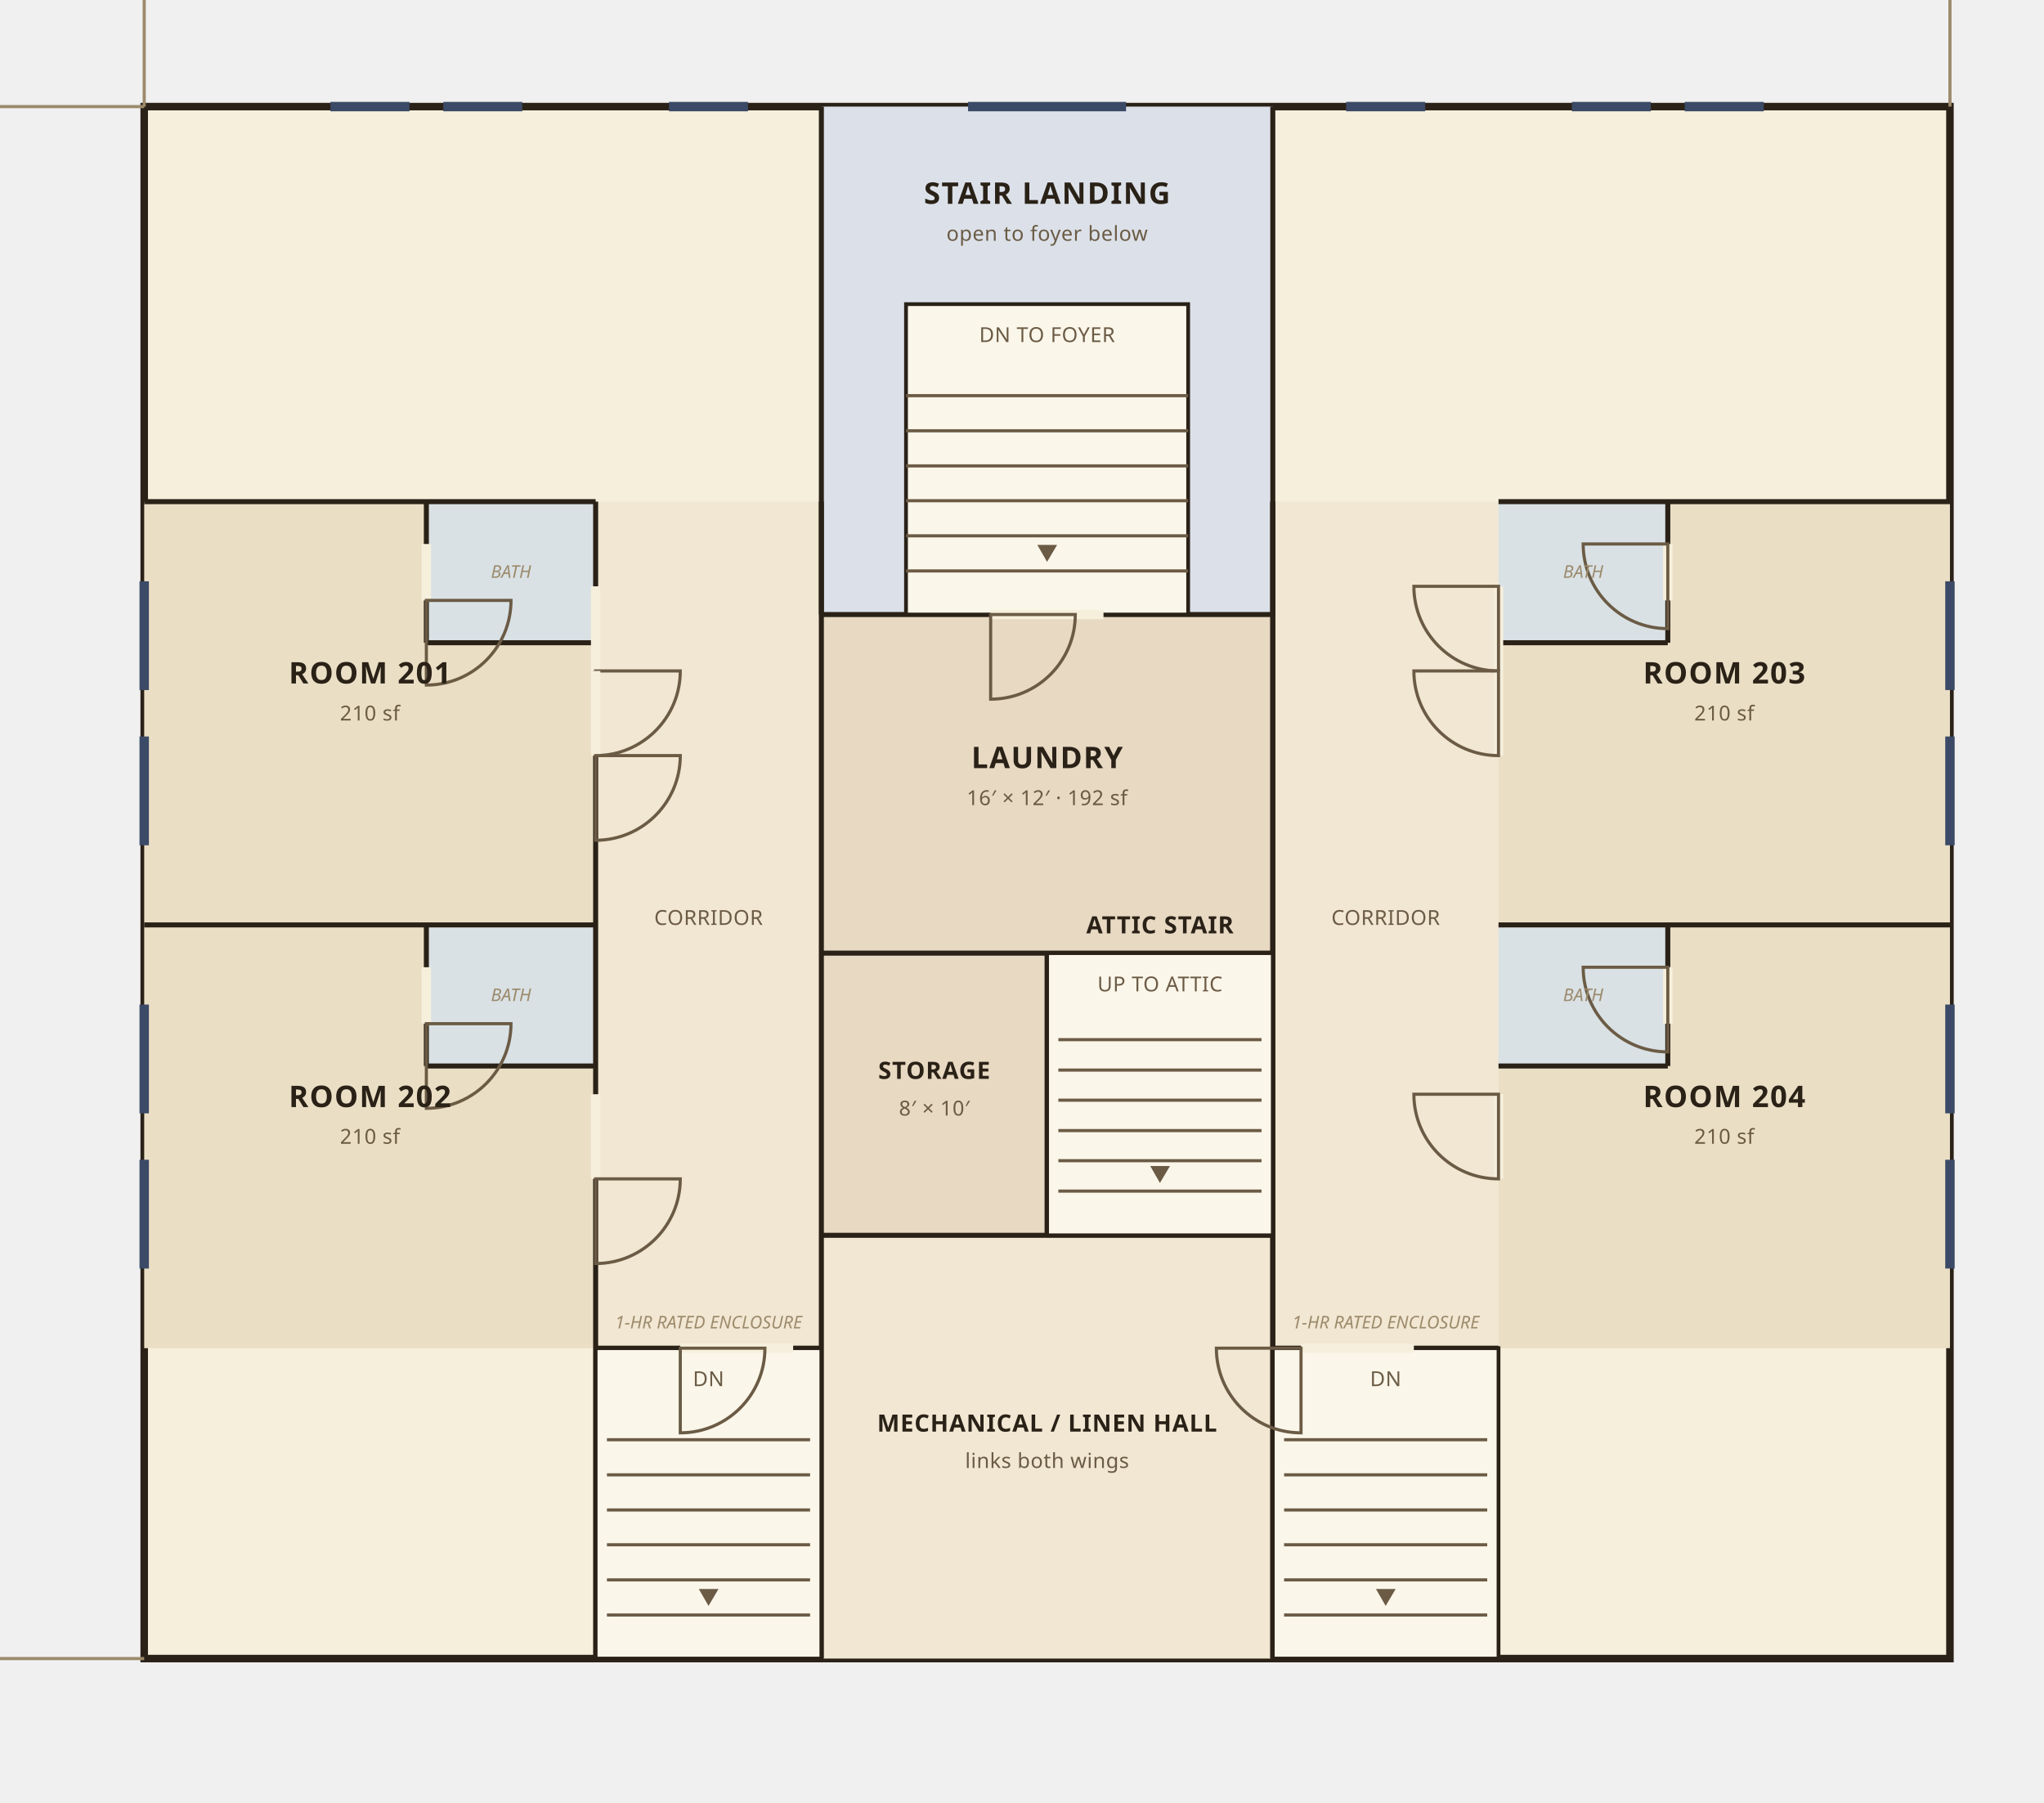
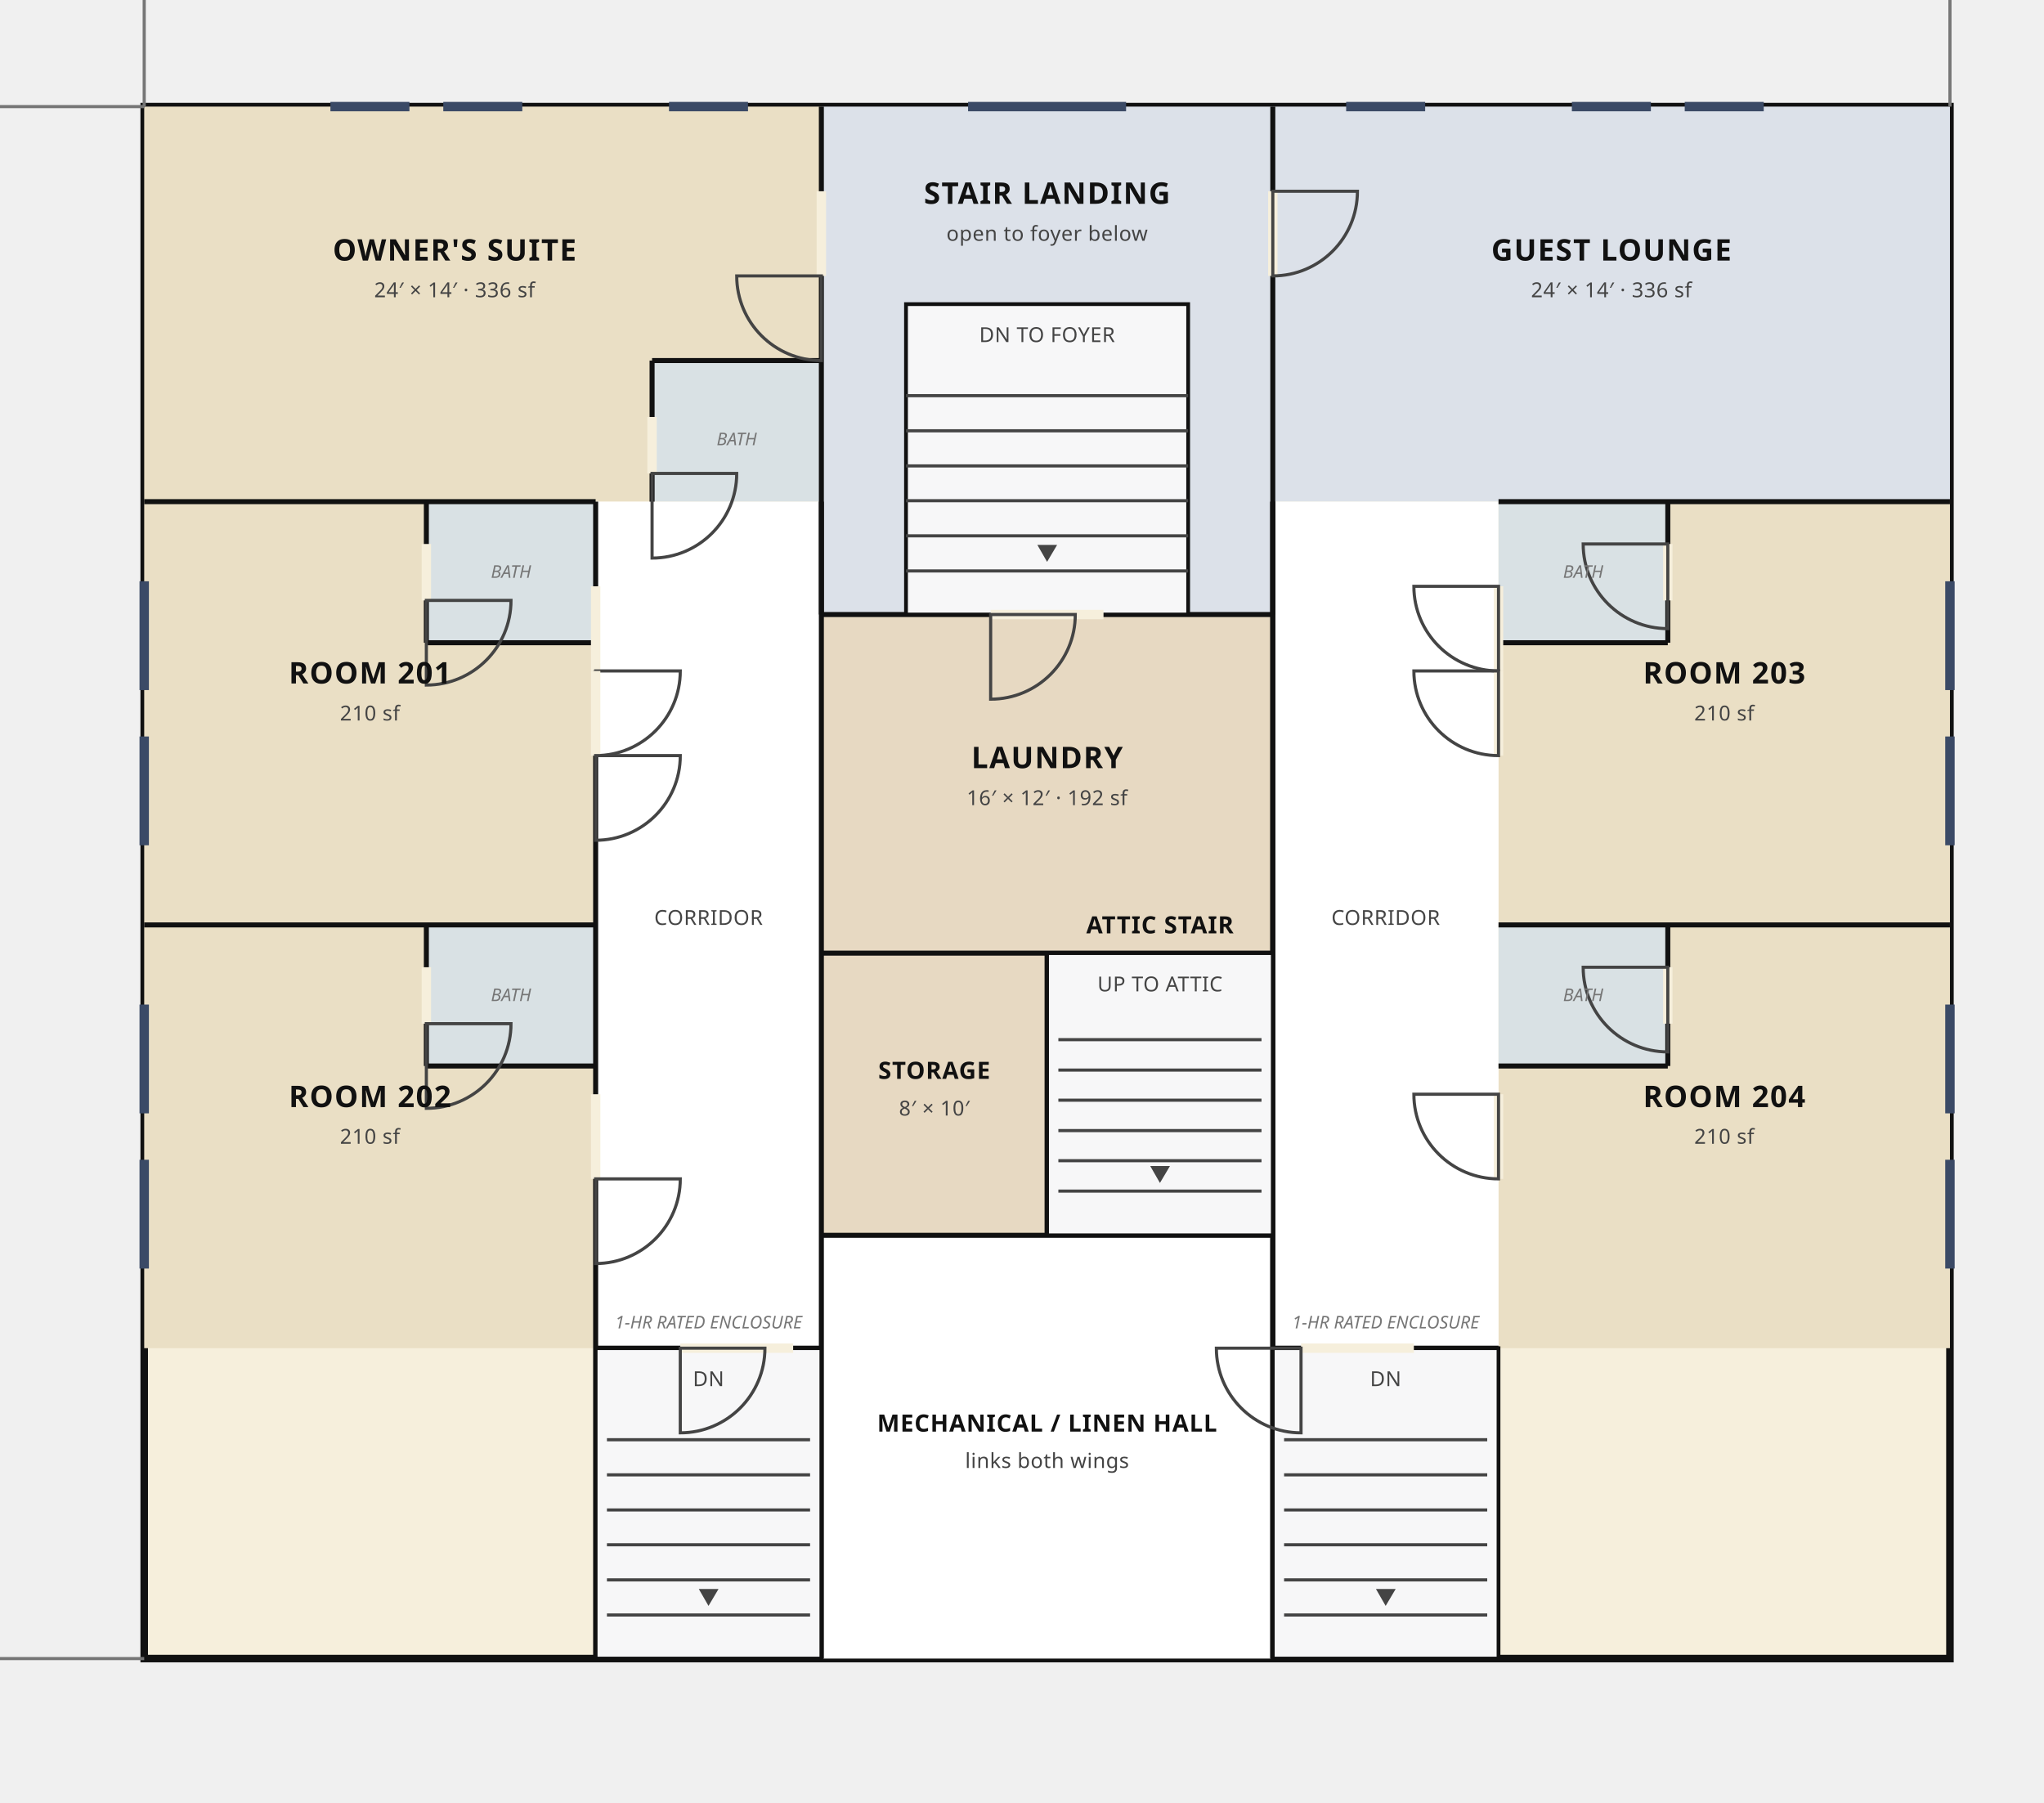
<svg xmlns="http://www.w3.org/2000/svg" viewBox="0 0 652 575" class="planart" role="img" aria-label="Second floor plan of the eight-room bed and breakfast">
-   <style>svg.planart,svg.elevart{ background:#F1E7D2; }
- .wall{ fill:#F6EFDC; stroke:#2A2117; stroke-width:2.4; }
+   <style>svg.planart,svg.elevart{ background:#FFFFFF; }
+ .wall{ fill:#F6EFDC; stroke:#111111; stroke-width:2.4; }
.room-public{ fill:#DCE1E9; }
.room-service{ fill:#E7D9C2; }
.room-guest{ fill:#EADFC5; }
- .room-circ{ fill:#F1E7D2; }
+ .room-circ{ fill:#FFFFFF; }
.room-bath{ fill:#D9E1E4; }
.room-attic{ fill:#EFE6D2; }
.room-nook{ fill:#E3D8B9; }
- .wallline{ stroke:#2A2117; stroke-width:1.6; }
- .kneewall{ fill:none; stroke:#6B5B45; stroke-width:1.2; stroke-dasharray:5 4; }
+ .wallline{ stroke:#111111; stroke-width:1.6; }
+ .kneewall{ fill:none; stroke:#444444; stroke-width:1.2; stroke-dasharray:5 4; }
.doorcut{ stroke:#F6EFDC; stroke-width:3; }
- .doorarc{ fill:none; stroke:#6B5B45; stroke-width:1; }
- .archcut{ stroke:#DCE3D3; stroke-width:3; stroke-dasharray:1 3; }
+ .doorarc{ fill:none; stroke:#444444; stroke-width:1; }
+ .archcut{ stroke:#DCE1E9; stroke-width:3; stroke-dasharray:1 3; }
.window{ stroke:#3B4A66; stroke-width:3; }
- .stairbox{ fill:#FBF6EA; stroke:#2A2117; stroke-width:1.2; }
- .stairstep{ stroke:#6B5B45; stroke-width:1; }
- .stairarrow{ fill:#6B5B45; }
- .compass{ fill:none; stroke:#6B5B45; stroke-width:1; }
+ .stairbox{ fill:#F7F7F8; stroke:#111111; stroke-width:1.2; }
+ .stairstep{ stroke:#444444; stroke-width:1; }
+ .stairarrow{ fill:#444444; }
+ .compass{ fill:none; stroke:#444444; stroke-width:1; }
.compass-needle{ fill:#A8743A; }
- .scalebar{ stroke:#2A2117; stroke-width:1.2; }
- .dimline{ stroke:#9C8A6C; stroke-width:1; }
- .dimtick{ stroke:#9C8A6C; stroke-width:1; }
- .lbl,.lbl-room,.lbl-room-sm,.lbl-dim,.lbl-dim-sm,.lbl-tiny{ font-family:'Josefin Sans',Futura,sans-serif; fill:#2A2117; }
+ .scalebar{ stroke:#111111; stroke-width:1.2; }
+ .dimline{ stroke:#767676; stroke-width:1; }
+ .dimtick{ stroke:#767676; stroke-width:1; }
+ .lbl,.lbl-room,.lbl-room-sm,.lbl-dim,.lbl-dim-sm,.lbl-tiny{ font-family:'Josefin Sans',Futura,sans-serif; fill:#111111; }
.lbl-room{ font-size:9.5px; letter-spacing:.04em; font-weight:600; }
.lbl-room-sm{ font-size:7.6px; letter-spacing:.03em; font-weight:600; }
- .lbl-dim{ font-size:8px; fill:#6B5B45; letter-spacing:.03em; }
- .lbl-dim-sm{ font-size:6.6px; fill:#6B5B45; letter-spacing:.02em; }
- .lbl-tiny{ font-size:5.6px; fill:#9C8A6C; font-style:italic; }
- .ground-line{ fill:#6B5B45; }
- .roof-main{ fill:#7C7161; stroke:#2A2117; stroke-width:2; }
- .roof-upper{ fill:#8B806E; stroke:#2A2117; stroke-width:2; }
- .roof-dormer{ fill:#8B806E; stroke:#2A2117; stroke-width:2; }
- .roof-course{ stroke:#2A2117; stroke-width:.7; opacity:.35; }
- .ridge-line{ stroke:#2A2117; stroke-width:1.4; }
- .chimney{ fill:#D8CBAE; stroke:#2A2117; stroke-width:1.6; }
- .chimney-cap{ fill:#6B5B45; stroke:#2A2117; stroke-width:1; }
- .dormer-wall{ fill:#F6EFDC; stroke:#2A2117; stroke-width:2; }
- .cornice{ fill:#6B5B45; stroke:#2A2117; stroke-width:1.4; }
- .cordon{ fill:#A8743A; stroke:#2A2117; stroke-width:1.2; opacity:.85; }
- .wall-upper{ fill:#F6EFDC; stroke:#2A2117; stroke-width:2.2; }
- .win-frame{ fill:#D9E0E9; stroke:#2A2117; stroke-width:2; }
- .win-bar{ stroke:#2A2117; stroke-width:1.3; }
- .win-bar-thin{ stroke:#2A2117; stroke-width:.9; }
- .rail{ stroke:#2A2117; stroke-width:1.6; fill:none; }
- .rail-thin{ stroke:#6B5B45; stroke-width:1; }
- .pilaster{ fill:#F6EFDC; stroke:#2A2117; stroke-width:1.4; }
- .pilaster-cap{ fill:#F6EFDC; stroke:#2A2117; stroke-width:1.2; }
- .sconce-arm{ stroke:#6B5B45; stroke-width:2; }
- .sconce-lamp{ fill:#A8743A; stroke:#2A2117; stroke-width:1; }
- .stone-line{ stroke:#6B5B45; stroke-width:1; opacity:.55; }
- .stone-line-faint{ stroke:#6B5B45; stroke-width:.6; opacity:.3; }
- .door{ fill:#6B5B45; stroke:#2A2117; stroke-width:2; opacity:.85; }
- .door-bar{ stroke:#F1E7D2; stroke-width:1.4; }
- .door-bar-thin{ stroke:#F1E7D2; stroke-width:1; opacity:.7; }
- .cap{ font-family:'Josefin Sans',Futura,sans-serif; font-size:13px; fill:#6B5B45; letter-spacing:.08em; }
+ .lbl-dim{ font-size:8px; fill:#444444; letter-spacing:.03em; }
+ .lbl-dim-sm{ font-size:6.6px; fill:#444444; letter-spacing:.02em; }
+ .lbl-tiny{ font-size:5.6px; fill:#767676; font-style:italic; }
+ .ground-line{ fill:#444444; }
+ .roof-main{ fill:#7C7161; stroke:#111111; stroke-width:2; }
+ .roof-upper{ fill:#8B806E; stroke:#111111; stroke-width:2; }
+ .roof-dormer{ fill:#8B806E; stroke:#111111; stroke-width:2; }
+ .roof-course{ stroke:#111111; stroke-width:.7; opacity:.35; }
+ .ridge-line{ stroke:#111111; stroke-width:1.4; }
+ .chimney{ fill:#D8CBAE; stroke:#111111; stroke-width:1.6; }
+ .chimney-cap{ fill:#6B5B45; stroke:#111111; stroke-width:1; }
+ .dormer-wall{ fill:#F6EFDC; stroke:#111111; stroke-width:2; }
+ .cornice{ fill:#6B5B45; stroke:#111111; stroke-width:1.4; }
+ .cordon{ fill:#A8743A; stroke:#111111; stroke-width:1.2; opacity:.85; }
+ .wall-upper{ fill:#F6EFDC; stroke:#111111; stroke-width:2.2; }
+ .win-frame{ fill:#D9E0E9; stroke:#111111; stroke-width:2; }
+ .win-bar{ stroke:#111111; stroke-width:1.3; }
+ .win-bar-thin{ stroke:#111111; stroke-width:.9; }
+ .rail{ stroke:#111111; stroke-width:1.6; fill:none; }
+ .rail-thin{ stroke:#444444; stroke-width:1; }
+ .pilaster{ fill:#F6EFDC; stroke:#111111; stroke-width:1.4; }
+ .pilaster-cap{ fill:#F6EFDC; stroke:#111111; stroke-width:1.2; }
+ .sconce-arm{ stroke:#444444; stroke-width:2; }
+ .sconce-lamp{ fill:#A8743A; stroke:#111111; stroke-width:1; }
+ .stone-line{ stroke:#444444; stroke-width:1; opacity:.55; }
+ .stone-line-faint{ stroke:#444444; stroke-width:.6; opacity:.3; }
+ .door{ fill:#6B5B45; stroke:#111111; stroke-width:2; opacity:.85; }
+ .door-bar{ stroke:#FFFFFF; stroke-width:1.4; }
+ .door-bar-thin{ stroke:#FFFFFF; stroke-width:1; opacity:.7; }
+ .cap{ font-family:'Josefin Sans',Futura,sans-serif; font-size:13px; fill:#444444; letter-spacing:.08em; }

.rock-a{ fill:#B9AFA0; stroke:#5C544A; stroke-width:.5; opacity:.95; }
.rock-b{ fill:#8E8A82; stroke:#4C4842; stroke-width:.5; opacity:.95; }
.rock-c{ fill:#6E7A80; stroke:#3E464A; stroke-width:.5; opacity:.95; }
- .rock-outline{ fill:none; stroke:#2A2117; stroke-width:2; }
+ .rock-outline{ fill:none; stroke:#111111; stroke-width:2; }

- .planter-box{ fill:#5B4A38; stroke:#2A2117; stroke-width:1.4; }
- .planter-rim{ fill:#6B5842; stroke:#2A2117; stroke-width:1; }
+ .planter-box{ fill:#5B4A38; stroke:#111111; stroke-width:1.4; }
+ .planter-rim{ fill:#6B5842; stroke:#111111; stroke-width:1; }
.planter-leaf{ fill:#5C6B44; stroke:#3C4630; stroke-width:.4; }

.awning-fascia{ fill:#26344A; stroke:#14202F; stroke-width:1.8; }
.awning-top{ fill:#33455F; stroke:#14202F; stroke-width:1.4; }
.awning-underside{ fill:#131C28; opacity:.55; }
.awning-stripe{ stroke:#3E5878; stroke-width:2; opacity:.7; }
.awning-bracket{ stroke:#8B806E; stroke-width:1.8; }
.awning-text{ font-family:'Cormorant Garamond',Georgia,serif; font-weight:600; letter-spacing:.13em; fill:#E4C583; }
.awning-rule{ stroke:#E4C583; stroke-width:1; opacity:.8; }</style>
  <rect x="46.0" y="34.0" width="576.0" height="495.0" class="wall" />
+   <rect x="46.0" y="34.0" width="216.0" height="126.0" class="room-fill room-guest" />
+   <rect x="406.0" y="34.0" width="216.0" height="126.0" class="room-fill room-public" />
+   <rect x="208.0" y="115.0" width="54.0" height="45.0" class="room-fill room-bath" />
  <rect x="262.0" y="34.0" width="144.0" height="162.0" class="room-fill room-public" />
  <rect x="262.0" y="196.0" width="144.0" height="108.0" class="room-fill room-service" />
  <rect x="262.0" y="304.0" width="72.0" height="90.0" class="room-fill room-service" />
  <rect x="334.0" y="304.0" width="72.0" height="90.0" class="room-fill room-service" />
  <rect x="262.0" y="394.0" width="144.0" height="135.0" class="room-fill room-circ" />
  <rect x="46.0" y="160.0" width="144.0" height="135.0" class="room-fill room-guest" />
  <rect x="46.0" y="295.0" width="144.0" height="135.0" class="room-fill room-guest" />
  <rect x="478.0" y="160.0" width="144.0" height="135.0" class="room-fill room-guest" />
  <rect x="478.0" y="295.0" width="144.0" height="135.0" class="room-fill room-guest" />
  <rect x="190.0" y="160.0" width="72.0" height="369.0" class="room-fill room-circ" />
  <rect x="406.0" y="160.0" width="72.0" height="369.0" class="room-fill room-circ" />
  <rect x="136.0" y="160.0" width="54.0" height="45.0" class="room-fill room-bath" />
  <rect x="136.0" y="295.0" width="54.0" height="45.0" class="room-fill room-bath" />
  <rect x="478.0" y="160.0" width="54.0" height="45.0" class="room-fill room-bath" />
  <rect x="478.0" y="295.0" width="54.0" height="45.0" class="room-fill room-bath" />
  <line x1="262.0" y1="34.0" x2="262.0" y2="196.0" class="wallline" />
  <line x1="406.0" y1="34.0" x2="406.0" y2="196.0" class="wallline" />
  <line x1="262.0" y1="196.0" x2="406.0" y2="196.0" class="wallline" />
  <line x1="46.0" y1="160.0" x2="190.0" y2="160.0" class="wallline" />
  <line x1="478.0" y1="160.0" x2="622.0" y2="160.0" class="wallline" />
  <line x1="190.0" y1="160.0" x2="190.0" y2="529.0" class="wallline" />
  <line x1="406.0" y1="160.0" x2="406.0" y2="529.0" class="wallline" />
  <line x1="262.0" y1="160.0" x2="262.0" y2="529.0" class="wallline" />
  <line x1="406.0" y1="160.0" x2="406.0" y2="529.0" class="wallline" />
  <line x1="46.0" y1="295.0" x2="190.0" y2="295.0" class="wallline" />
  <line x1="478.0" y1="295.0" x2="622.0" y2="295.0" class="wallline" />
  <line x1="190.0" y1="430.0" x2="262.0" y2="430.0" class="wallline" />
  <line x1="406.0" y1="430.0" x2="478.0" y2="430.0" class="wallline" />
  <line x1="262.0" y1="304.0" x2="406.0" y2="304.0" class="wallline" />
  <line x1="334.0" y1="304.0" x2="334.0" y2="394.0" class="wallline" />
  <line x1="262.0" y1="394.0" x2="406.0" y2="394.0" class="wallline" />
  <line x1="136.0" y1="160.0" x2="136.0" y2="205.0" class="wallline" />
  <line x1="136.0" y1="205.0" x2="190.0" y2="205.0" class="wallline" />
  <line x1="136.0" y1="295.0" x2="136.0" y2="340.0" class="wallline" />
  <line x1="136.0" y1="340.0" x2="190.0" y2="340.0" class="wallline" />
  <line x1="532.0" y1="160.0" x2="532.0" y2="205.0" class="wallline" />
  <line x1="478.0" y1="205.0" x2="532.0" y2="205.0" class="wallline" />
  <line x1="532.0" y1="295.0" x2="532.0" y2="340.0" class="wallline" />
  <line x1="478.0" y1="340.0" x2="532.0" y2="340.0" class="wallline" />
+   <line x1="208.0" y1="115.0" x2="208.0" y2="160.0" class="wallline" />
+   <line x1="208.0" y1="115.0" x2="262.0" y2="115.0" class="wallline" />
  <rect x="289.0" y="97.0" width="90.0" height="99.0" class="stairbox" />
  <text x="334.0" y="109.1" class="lbl-dim-sm" text-anchor="middle">DN TO FOYER</text>
  <line x1="289.0" y1="126.2" x2="379.0" y2="126.2" class="stairstep" />
  <line x1="289.0" y1="137.4" x2="379.0" y2="137.4" class="stairstep" />
  <line x1="289.0" y1="148.6" x2="379.0" y2="148.6" class="stairstep" />
  <line x1="289.0" y1="159.7" x2="379.0" y2="159.7" class="stairstep" />
  <line x1="289.0" y1="170.9" x2="379.0" y2="170.9" class="stairstep" />
  <line x1="289.0" y1="182.1" x2="379.0" y2="182.1" class="stairstep" />
  <path d="M 334.0 179.2 l -3.1 -5.4 l 6.3 0 Z" class="stairarrow" />
  <rect x="334.0" y="304.0" width="72.0" height="90.0" class="stairbox" />
  <text x="370.0" y="316.2" class="lbl-dim-sm" text-anchor="middle">UP TO ATTIC</text>
  <line x1="337.6" y1="331.6" x2="402.4" y2="331.6" class="stairstep" />
  <line x1="337.6" y1="341.3" x2="402.4" y2="341.3" class="stairstep" />
  <line x1="337.6" y1="350.9" x2="402.4" y2="350.9" class="stairstep" />
  <line x1="337.6" y1="360.6" x2="402.4" y2="360.6" class="stairstep" />
  <line x1="337.6" y1="370.2" x2="402.4" y2="370.2" class="stairstep" />
  <line x1="337.6" y1="379.9" x2="402.4" y2="379.9" class="stairstep" />
  <path d="M 370.0 377.3 l -3.1 -5.4 l 6.3 0 Z" class="stairarrow" />
  <rect x="190.0" y="430.0" width="72.0" height="99.0" class="stairbox" />
  <text x="226.0" y="442.1" class="lbl-dim-sm" text-anchor="middle">DN</text>
  <line x1="193.6" y1="459.2" x2="258.4" y2="459.2" class="stairstep" />
  <line x1="193.6" y1="470.4" x2="258.4" y2="470.4" class="stairstep" />
  <line x1="193.6" y1="481.6" x2="258.4" y2="481.6" class="stairstep" />
  <line x1="193.6" y1="492.7" x2="258.4" y2="492.7" class="stairstep" />
  <line x1="193.6" y1="503.9" x2="258.4" y2="503.9" class="stairstep" />
  <line x1="193.6" y1="515.1" x2="258.4" y2="515.1" class="stairstep" />
  <path d="M 226.0 512.2 l -3.1 -5.4 l 6.3 0 Z" class="stairarrow" />
  <text x="226.0" y="423.7" class="lbl-tiny" text-anchor="middle">1-HR RATED ENCLOSURE</text>
  <rect x="406.0" y="430.0" width="72.0" height="99.0" class="stairbox" />
  <text x="442.0" y="442.1" class="lbl-dim-sm" text-anchor="middle">DN</text>
  <line x1="409.6" y1="459.2" x2="474.4" y2="459.2" class="stairstep" />
  <line x1="409.6" y1="470.4" x2="474.4" y2="470.4" class="stairstep" />
  <line x1="409.6" y1="481.6" x2="474.4" y2="481.6" class="stairstep" />
  <line x1="409.6" y1="492.7" x2="474.4" y2="492.7" class="stairstep" />
  <line x1="409.6" y1="503.9" x2="474.4" y2="503.9" class="stairstep" />
  <line x1="409.6" y1="515.1" x2="474.4" y2="515.1" class="stairstep" />
  <path d="M 442.0 512.2 l -3.1 -5.4 l 6.3 0 Z" class="stairarrow" />
  <text x="442.0" y="423.7" class="lbl-tiny" text-anchor="middle">1-HR RATED ENCLOSURE</text>
  <line x1="316.0" y1="196.0" x2="352.0" y2="196.0" class="doorcut" />
  <path d="M 316.0 196.0 L 343.0 196.0 A 27.0 27.0 0 0 1 316.0 223.0 Z" class="doorarc" />
  <line x1="190.0" y1="187.0" x2="190.0" y2="214.0" class="doorcut" />
  <path d="M 190.0 214.0 L 217.0 214.0 A 27.0 27.0 0 0 1 190.0 241.0 Z" class="doorarc" />
  <line x1="478.0" y1="187.0" x2="478.0" y2="214.0" class="doorcut" />
  <path d="M 478.0 187.0 L 478.0 214.0 A 27.0 27.0 0 0 1 451.0 187.0 Z" class="doorarc" />
  <line x1="190.0" y1="214.0" x2="190.0" y2="241.0" class="doorcut" />
  <path d="M 190.0 241.0 L 217.0 241.0 A 27.0 27.0 0 0 1 190.0 268.0 Z" class="doorarc" />
  <line x1="190.0" y1="349.0" x2="190.0" y2="376.0" class="doorcut" />
  <path d="M 190.0 376.0 L 217.0 376.0 A 27.0 27.0 0 0 1 190.0 403.0 Z" class="doorarc" />
  <line x1="478.0" y1="214.0" x2="478.0" y2="241.0" class="doorcut" />
  <path d="M 478.0 214.0 L 478.0 241.0 A 27.0 27.0 0 0 1 451.0 214.0 Z" class="doorarc" />
  <line x1="478.0" y1="349.0" x2="478.0" y2="376.0" class="doorcut" />
  <path d="M 478.0 349.0 L 478.0 376.0 A 27.0 27.0 0 0 1 451.0 349.0 Z" class="doorarc" />
  <line x1="136.0" y1="173.5" x2="136.0" y2="191.5" class="doorcut" />
  <path d="M 136.0 191.5 L 163.0 191.5 A 27.0 27.0 0 0 1 136.0 218.5 Z" class="doorarc" />
  <line x1="136.0" y1="308.5" x2="136.0" y2="326.5" class="doorcut" />
  <path d="M 136.0 326.5 L 163.0 326.5 A 27.0 27.0 0 0 1 136.0 353.5 Z" class="doorarc" />
  <line x1="532.0" y1="173.5" x2="532.0" y2="191.5" class="doorcut" />
  <path d="M 532.0 173.5 L 532.0 200.5 A 27.0 27.0 0 0 1 505.0 173.5 Z" class="doorarc" />
  <line x1="532.0" y1="308.5" x2="532.0" y2="326.5" class="doorcut" />
  <path d="M 532.0 308.5 L 532.0 335.5 A 27.0 27.0 0 0 1 505.0 308.5 Z" class="doorarc" />
  <line x1="217.0" y1="430.0" x2="253.0" y2="430.0" class="doorcut" />
  <path d="M 217.0 430.0 L 244.0 430.0 A 27.0 27.0 0 0 1 217.0 457.0 Z" class="doorarc" />
  <line x1="415.0" y1="430.0" x2="451.0" y2="430.0" class="doorcut" />
  <path d="M 415.0 430.0 L 415.0 457.0 A 27.0 27.0 0 0 1 388.0 430.0 Z" class="doorarc" />
+   <line x1="262.0" y1="61.0" x2="262.0" y2="88.0" class="doorcut" />
+   <path d="M 262.0 88.0 L 262.0 115.0 A 27.0 27.0 0 0 1 235.0 88.0 Z" class="doorarc" />
+   <line x1="406.0" y1="61.0" x2="406.0" y2="88.0" class="doorcut" />
+   <path d="M 406.0 61.0 L 433.0 61.0 A 27.0 27.0 0 0 1 406.0 88.0 Z" class="doorarc" />
+   <line x1="208.0" y1="133.0" x2="208.0" y2="151.0" class="doorcut" />
+   <path d="M 208.0 151.0 L 235.0 151.0 A 27.0 27.0 0 0 1 208.0 178.0 Z" class="doorarc" />
  <line x1="105.4" y1="34.0" x2="130.6" y2="34.0" class="window" />
  <line x1="141.4" y1="34.0" x2="166.6" y2="34.0" class="window" />
  <line x1="213.4" y1="34.0" x2="238.6" y2="34.0" class="window" />
  <line x1="429.4" y1="34.0" x2="454.6" y2="34.0" class="window" />
  <line x1="501.4" y1="34.0" x2="526.6" y2="34.0" class="window" />
  <line x1="537.4" y1="34.0" x2="562.6" y2="34.0" class="window" />
  <line x1="308.8" y1="34.0" x2="359.2" y2="34.0" class="window" />
  <line x1="46.0" y1="185.4" x2="46.0" y2="220.1" class="window" />
  <line x1="46.0" y1="234.9" x2="46.0" y2="269.6" class="window" />
  <line x1="46.0" y1="320.4" x2="46.0" y2="355.1" class="window" />
  <line x1="46.0" y1="369.9" x2="46.0" y2="404.6" class="window" />
  <line x1="622.0" y1="185.4" x2="622.0" y2="220.1" class="window" />
  <line x1="622.0" y1="234.9" x2="622.0" y2="269.6" class="window" />
  <line x1="622.0" y1="320.4" x2="622.0" y2="355.1" class="window" />
  <line x1="622.0" y1="369.9" x2="622.0" y2="404.6" class="window" />
  <text x="118.0" y="218.0" class="lbl-room" text-anchor="middle">ROOM 201</text>
  <text x="118.0" y="229.8" class="lbl-dim-sm" text-anchor="middle">210 sf</text>
  <text x="550.0" y="218.0" class="lbl-room" text-anchor="middle">ROOM 203</text>
  <text x="550.0" y="229.8" class="lbl-dim-sm" text-anchor="middle">210 sf</text>
+   <text x="145.0" y="83.1" class="lbl-room" text-anchor="middle">OWNER'S SUITE</text>
+   <text x="145.0" y="94.8" class="lbl-dim-sm" text-anchor="middle">24′ × 14′ · 336 sf</text>
+   <text x="514.0" y="83.1" class="lbl-room" text-anchor="middle">GUEST LOUNGE</text>
+   <text x="514.0" y="94.8" class="lbl-dim-sm" text-anchor="middle">24′ × 14′ · 336 sf</text>
+   <text x="235.0" y="142.0" class="lbl-tiny" text-anchor="middle">BATH</text>
  <text x="334.0" y="65.0" class="lbl-room" text-anchor="middle">STAIR LANDING</text>
  <text x="334.0" y="76.8" class="lbl-dim-sm" text-anchor="middle">open to foyer below</text>
  <text x="118.0" y="353.1" class="lbl-room" text-anchor="middle">ROOM 202</text>
  <text x="118.0" y="364.8" class="lbl-dim-sm" text-anchor="middle">210 sf</text>
  <text x="550.0" y="353.1" class="lbl-room" text-anchor="middle">ROOM 204</text>
  <text x="550.0" y="364.8" class="lbl-dim-sm" text-anchor="middle">210 sf</text>
  <text x="334.0" y="245.0" class="lbl-room" text-anchor="middle">LAUNDRY</text>
  <text x="334.0" y="256.8" class="lbl-dim-sm" text-anchor="middle">16′ × 12′ · 192 sf</text>
  <text x="298.0" y="344.1" class="lbl-room-sm" text-anchor="middle">STORAGE</text>
  <text x="298.0" y="355.8" class="lbl-dim-sm" text-anchor="middle">8′ × 10′</text>
  <text x="370.0" y="297.7" class="lbl-room-sm" text-anchor="middle">ATTIC STAIR</text>
  <text x="334.0" y="456.6" class="lbl-room-sm" text-anchor="middle">MECHANICAL / LINEN HALL</text>
  <text x="334.0" y="468.2" class="lbl-dim-sm" text-anchor="middle">links both wings</text>
  <text x="226.0" y="295.0" class="lbl-dim-sm" text-anchor="middle">CORRIDOR</text>
  <text x="442.0" y="295.0" class="lbl-dim-sm" text-anchor="middle">CORRIDOR</text>
  <text x="163.0" y="184.3" class="lbl-tiny" text-anchor="middle">BATH</text>
  <text x="163.0" y="319.3" class="lbl-tiny" text-anchor="middle">BATH</text>
  <text x="505.0" y="184.3" class="lbl-tiny" text-anchor="middle">BATH</text>
  <text x="505.0" y="319.3" class="lbl-tiny" text-anchor="middle">BATH</text>
  <line x1="46.0" y1="-11.0" x2="622.0" y2="-11.0" class="dimline" />
  <line x1="46.0" y1="34.0" x2="46.0" y2="-11.0" class="dimtick" />
  <line x1="622.0" y1="34.0" x2="622.0" y2="-11.0" class="dimtick" />
  <text x="334.0" y="-15.5" class="lbl-dim" text-anchor="middle">64′-0″</text>
  <line x1="-17.0" y1="34.0" x2="-17.0" y2="529.0" class="dimline" />
  <line x1="46.0" y1="34.0" x2="-17.0" y2="34.0" class="dimtick" />
  <line x1="46.0" y1="529.0" x2="-17.0" y2="529.0" class="dimtick" />
  <text x="-21.5" y="281.5" class="lbl-dim" text-anchor="middle" transform="rotate(-90 -21.5 281.5)">55′-0″</text>
  <g transform="translate(766.0,70.0)">
    <circle r="15" class="compass" />
    <path d="M 0 -11 L 5 6 L 0 2 L -5 6 Z" class="compass-needle" />
    <text y="-18" class="lbl-dim-sm" text-anchor="middle">N</text>
  </g>
  <line x1="64.0" y1="610.0" x2="154.0" y2="610.0" class="scalebar" />
  <line x1="64.0" y1="606.9" x2="64.0" y2="613.1" class="scalebar" />
  <line x1="73.0" y1="608.4" x2="73.0" y2="611.6" class="scalebar" />
  <line x1="82.0" y1="608.4" x2="82.0" y2="611.6" class="scalebar" />
  <line x1="91.0" y1="608.4" x2="91.0" y2="611.6" class="scalebar" />
  <line x1="100.0" y1="608.4" x2="100.0" y2="611.6" class="scalebar" />
  <line x1="109.0" y1="606.9" x2="109.0" y2="613.1" class="scalebar" />
  <line x1="118.0" y1="608.4" x2="118.0" y2="611.6" class="scalebar" />
  <line x1="127.0" y1="608.4" x2="127.0" y2="611.6" class="scalebar" />
  <line x1="136.0" y1="608.4" x2="136.0" y2="611.6" class="scalebar" />
  <line x1="145.0" y1="608.4" x2="145.0" y2="611.6" class="scalebar" />
  <line x1="154.0" y1="606.9" x2="154.0" y2="613.1" class="scalebar" />
  <text x="109.0" y="624.4" class="lbl-dim-sm" text-anchor="middle">0        5        10 ft</text>
</svg>
